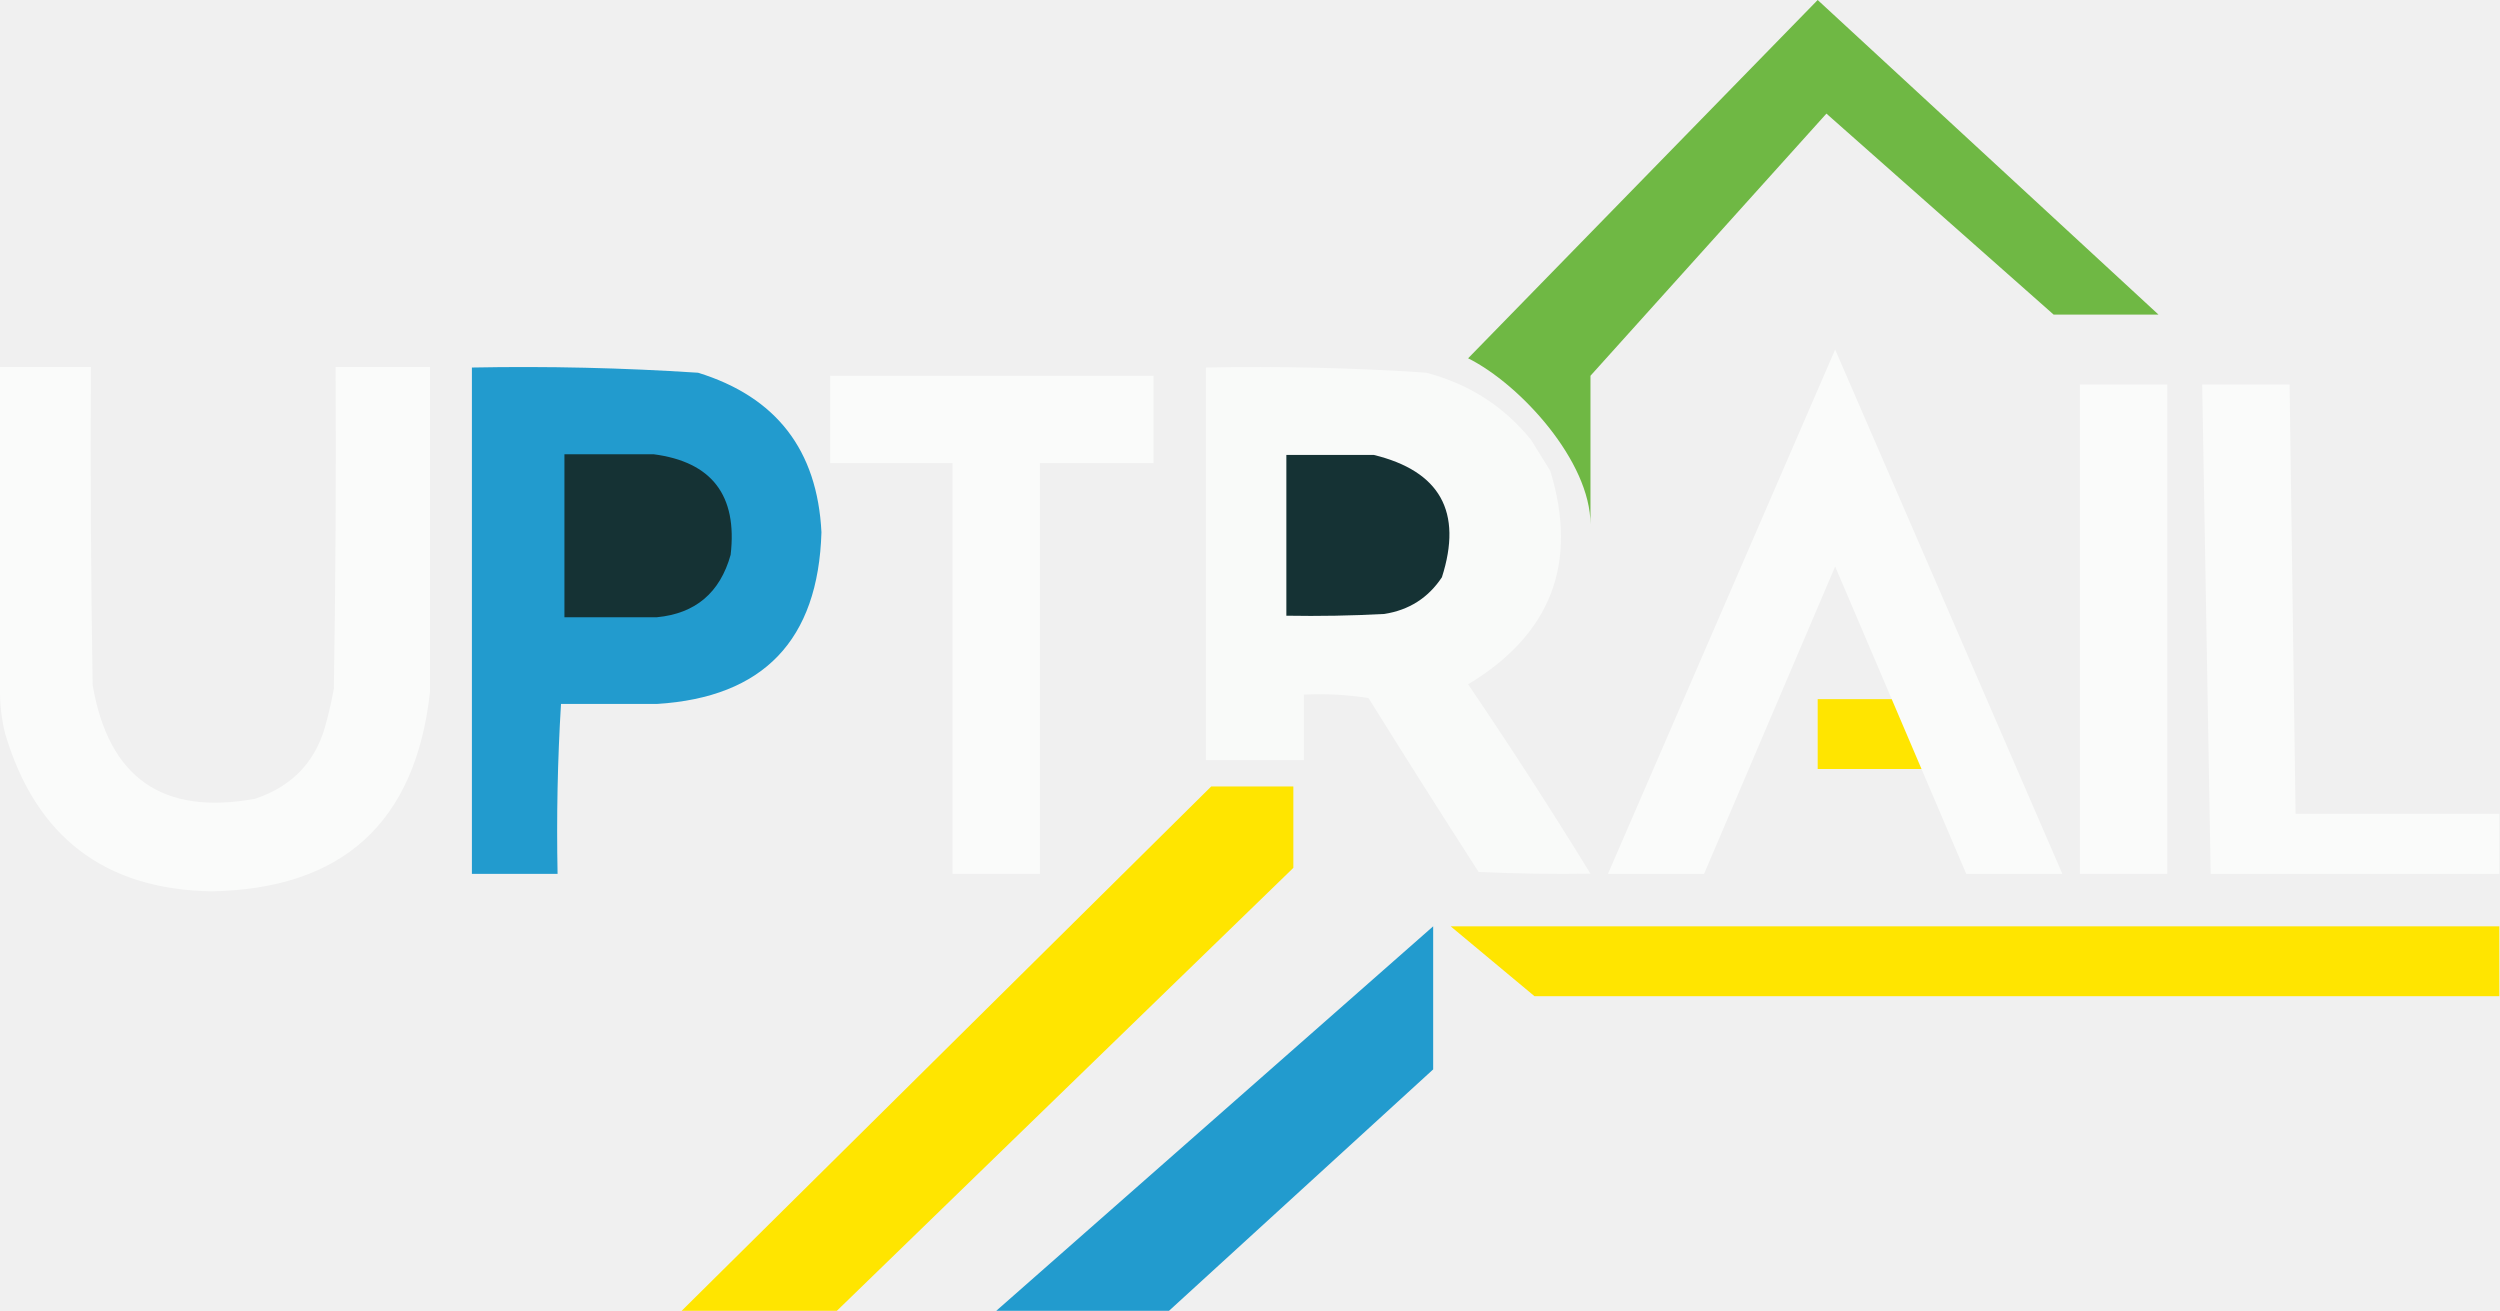
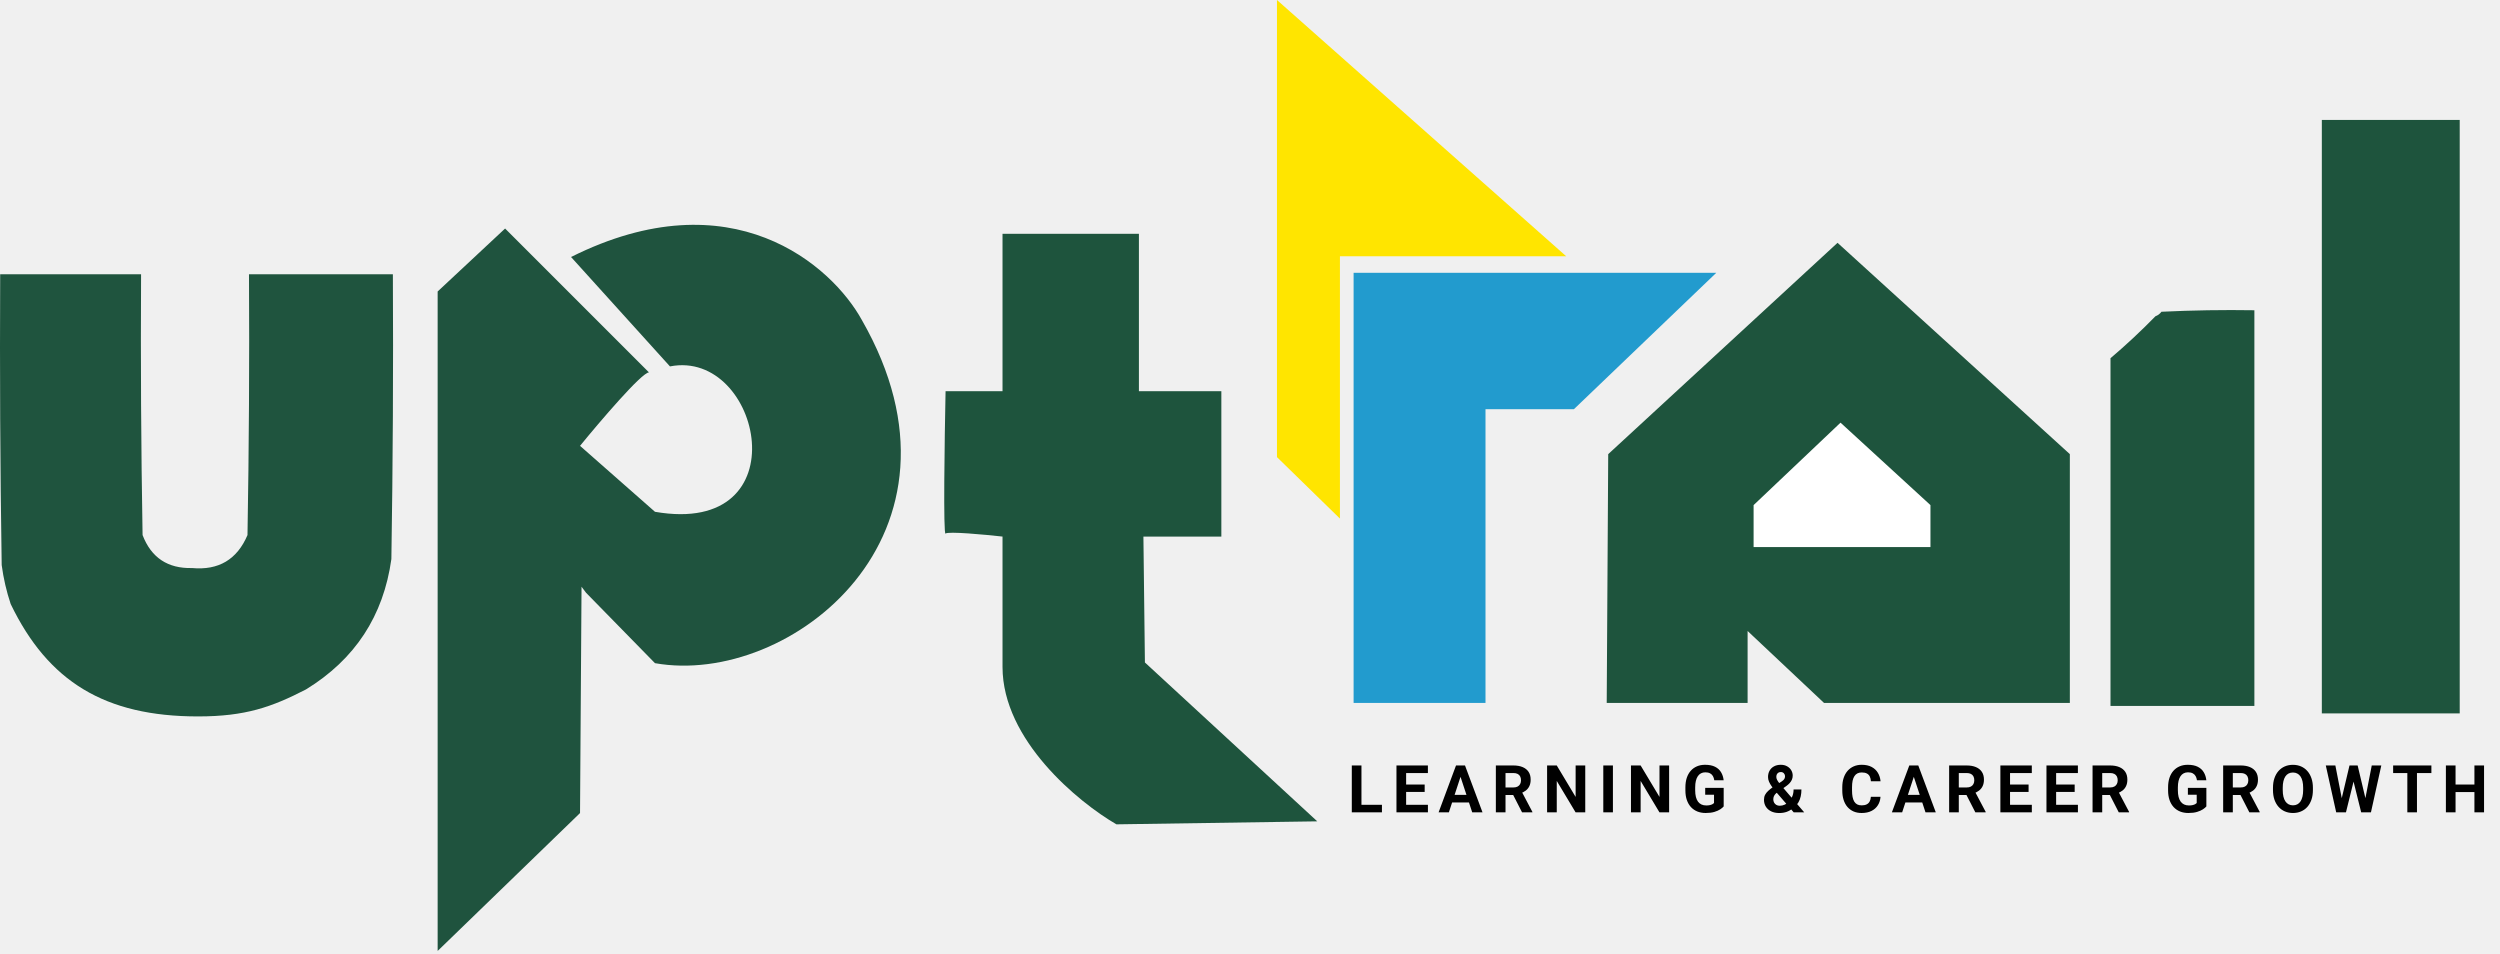
- <svg xmlns="http://www.w3.org/2000/svg" width="822" height="431" viewBox="0 0 822 431" fill="none">
-   <path fill-rule="evenodd" clip-rule="evenodd" d="M155.16 120.844C179.989 120.365 204.779 120.935 229.529 122.554C255.223 130.496 268.745 147.981 270.093 175.01C269.04 210.477 251.011 229.292 216.007 231.457C205.491 231.457 194.973 231.457 184.457 231.457C183.334 249.882 182.958 268.507 183.33 287.333C173.94 287.333 164.55 287.333 155.16 287.333C155.16 231.836 155.16 176.341 155.16 120.844Z" fill="#229BCE" />
-   <path fill-rule="evenodd" clip-rule="evenodd" d="M214.881 149.353C234.06 151.856 242.511 162.879 240.234 182.422C236.747 194.889 228.672 201.731 216.007 202.948C205.866 202.948 195.725 202.948 185.584 202.948C185.584 185.083 185.584 167.218 185.584 149.353C195.35 149.353 205.115 149.353 214.881 149.353Z" fill="#153234" />
-   <path fill-rule="evenodd" clip-rule="evenodd" d="M503.408 144.615C505.502 147.98 507.61 151.376 509.729 154.804C519.003 185.189 509.999 208.587 482.72 224.996C496.613 245.468 510.022 266.224 522.947 287.262C510.681 287.451 498.421 287.262 486.168 286.696C473.956 267.734 461.888 248.676 449.964 229.524C442.981 228.419 435.894 228.041 428.701 228.392C428.701 235.562 428.701 242.733 428.701 249.902C417.975 249.902 407.247 249.902 396.52 249.902C396.52 206.882 396.52 163.861 396.52 120.84C420.697 120.369 444.833 120.936 468.928 122.539C482.974 126.235 494.467 133.594 503.408 144.615Z" fill="#F9FAF9" />
-   <path fill-rule="evenodd" clip-rule="evenodd" d="M451.688 149.576C473.507 154.897 480.977 168.306 474.1 189.803C469.599 196.587 463.278 200.61 455.136 201.871C444.416 202.445 433.688 202.636 422.955 202.445C422.955 184.823 422.955 167.199 422.955 149.576C432.532 149.576 442.11 149.576 451.688 149.576Z" fill="#153234" />
-   <path fill-rule="evenodd" clip-rule="evenodd" d="M29.891 120.68C29.699 155.545 29.891 190.408 30.466 225.269C35.692 255.785 53.507 268.237 83.91 262.623C96.556 258.403 104.41 249.783 107.471 236.763C108.384 233.348 109.15 229.9 109.77 226.419C110.344 191.174 110.536 155.928 110.344 120.68C120.688 120.68 131.032 120.68 141.376 120.68C141.376 156.309 141.376 191.939 141.376 227.568C136.63 270.434 112.686 292.271 69.543 293.08C34.409 292.441 11.805 275.201 1.732 241.36C0.497 236.452 -0.078 231.472 0.008 226.419C0.008 191.172 0.008 155.927 0.008 120.68C9.97 120.68 19.93 120.68 29.891 120.68Z" fill="#FAFBFA" />
-   <path d="M379.28 123.553H272.967V152.287H313.193V287.333H341.927V152.287H379.28V123.553Z" fill="#FAFBFA" />
-   <path d="M597.653 252.853V229.867H623.513L632.133 252.853H597.653Z" fill="#FFE500" />
-   <path d="M560.3 287.333H528.693L603.4 114.933L678.107 287.333H646.5L603.4 186.271L560.3 287.333Z" fill="#FAFBFA" />
-   <path d="M712.587 126.427H683.853V287.333H712.587V126.427Z" fill="#FAFBFA" />
-   <path d="M752.813 126.427H724.08L726.871 287.333H821.773V267.573H754.784L752.813 126.427Z" fill="#FAFBFA" />
-   <path d="M522.947 172.4C522.947 151.712 499.96 126.427 482.72 117.807L597.653 0L709.713 103.44H675.233L600.527 37.353L522.947 123.553V172.4Z" fill="#6FB844" />
-   <path d="M504.557 327.56L476.973 304.573H821.773V327.56H504.557Z" fill="#FFE500" />
-   <path d="M384.358 431H327.56L471.227 304.573V351.616L384.358 431Z" fill="#229BCE" />
-   <path d="M275.154 431H224.12L398.235 258.6H425.253V285.352L275.154 431Z" fill="#FFE500" />
+ <svg xmlns="http://www.w3.org/2000/svg" width="834" height="318" viewBox="0 0 834 318" fill="none">
+   <path fill-rule="evenodd" clip-rule="evenodd" d="M0.063 91.5C15.73 91.5 31.396 91.5 47.063 91.5C46.896 120.502 47.063 149.502 47.563 178.5C50.451 186.031 55.951 189.697 64.063 189.5C72.933 190.317 79.099 186.651 82.563 178.5C83.063 149.502 83.23 120.502 83.063 91.5C99.063 91.5 115.063 91.5 131.063 91.5C131.23 123.168 131.063 154.835 130.563 186.5C127.925 205.476 118.425 219.976 102.063 230C90.614 235.897 81.855 239 66.063 239C35.063 239 16.068 227.424 3.563 201.5C2.15 197.261 1.15 192.928 0.563 188.5C0.063 156.168 -0.104 123.835 0.063 91.5Z" fill="#1F543E" />
+   <path d="M495.562 234.5H451.562V91H572.562L525.062 136.5H495.562V234.5Z" fill="#229BCE" />
+   <path fill-rule="evenodd" clip-rule="evenodd" d="M752.062 103.5C752.062 147.5 752.062 191.5 752.062 235.5C736.062 235.5 720.062 235.5 704.062 235.5C704.062 196.833 704.062 158.167 704.062 119.5C709.294 115.056 714.294 110.39 719.062 105.5C719.851 105.217 720.518 104.717 721.062 104C731.391 103.5 741.724 103.334 752.062 103.5Z" fill="#1E543D" />
+   <path fill-rule="evenodd" clip-rule="evenodd" d="M820.562 40C820.562 106 820.562 172 820.562 238C805.233 238 789.892 238 774.562 238C774.562 172 774.562 106 774.562 40C789.892 40 805.233 40 820.562 40Z" fill="#1E543D" />
+   <path d="M461.014 268.486V271H453.14V268.486H461.014ZM454.182 255.359V271H450.959V255.359H454.182ZM476.356 268.486V271H468.031V268.486H476.356ZM469.084 255.359V271H465.861V255.359H469.084ZM475.271 261.729V264.179H468.031V261.729H475.271ZM476.346 255.359V257.884H468.031V255.359H476.346ZM487.596 258.034L483.342 271H479.915L485.727 255.359H487.907L487.596 258.034ZM491.13 271L486.865 258.034L486.521 255.359H488.724L494.567 271H491.13ZM490.937 265.178V267.702H482.676V265.178H490.937ZM499.018 255.359H504.851C506.047 255.359 507.074 255.538 507.934 255.896C508.8 256.255 509.466 256.785 509.932 257.486C510.397 258.188 510.63 259.051 510.63 260.075C510.63 260.913 510.487 261.633 510.2 262.234C509.921 262.829 509.523 263.326 509.008 263.728C508.499 264.121 507.901 264.437 507.214 264.673L506.193 265.21H501.123L501.102 262.696H504.872C505.438 262.696 505.907 262.596 506.279 262.396C506.652 262.195 506.931 261.916 507.117 261.558C507.311 261.2 507.407 260.784 507.407 260.312C507.407 259.81 507.314 259.377 507.128 259.012C506.942 258.646 506.659 258.367 506.279 258.174C505.9 257.98 505.424 257.884 504.851 257.884H502.24V271H499.018V255.359ZM507.762 271L504.195 264.028L507.601 264.007L511.21 270.85V271H507.762ZM528.841 255.359V271H525.618L519.334 260.516V271H516.111V255.359H519.334L525.629 265.854V255.359H528.841ZM538.071 255.359V271H534.859V255.359H538.071ZM556.819 255.359V271H553.597L547.312 260.516V271H544.09V255.359H547.312L553.607 265.854V255.359H556.819ZM575.02 262.825V269.023C574.776 269.317 574.4 269.636 573.892 269.979C573.383 270.316 572.728 270.606 571.926 270.85C571.124 271.093 570.153 271.215 569.015 271.215C568.005 271.215 567.085 271.05 566.254 270.721C565.423 270.384 564.707 269.894 564.105 269.249C563.511 268.604 563.053 267.817 562.73 266.886C562.408 265.948 562.247 264.877 562.247 263.674V262.696C562.247 261.493 562.401 260.423 562.709 259.484C563.024 258.546 563.472 257.755 564.052 257.11C564.632 256.466 565.323 255.975 566.125 255.639C566.927 255.302 567.819 255.134 568.8 255.134C570.16 255.134 571.278 255.356 572.151 255.8C573.025 256.237 573.691 256.845 574.149 257.626C574.615 258.399 574.901 259.287 575.009 260.29H571.883C571.804 259.76 571.654 259.298 571.432 258.904C571.21 258.51 570.891 258.202 570.476 257.98C570.067 257.758 569.537 257.647 568.886 257.647C568.349 257.647 567.869 257.758 567.446 257.98C567.031 258.195 566.68 258.514 566.394 258.937C566.107 259.359 565.889 259.882 565.738 260.505C565.588 261.128 565.513 261.851 565.513 262.675V263.674C565.513 264.49 565.591 265.214 565.749 265.844C565.907 266.467 566.139 266.993 566.447 267.423C566.762 267.845 567.149 268.164 567.607 268.379C568.066 268.594 568.599 268.701 569.208 268.701C569.716 268.701 570.139 268.658 570.476 268.572C570.819 268.486 571.095 268.382 571.303 268.261C571.518 268.132 571.682 268.01 571.797 267.896V265.124H568.854V262.825H575.02ZM591.364 262.632L594.372 260.688C594.816 260.394 595.113 260.111 595.264 259.839C595.414 259.567 595.489 259.262 595.489 258.926C595.489 258.589 595.364 258.278 595.113 257.991C594.863 257.698 594.512 257.551 594.061 257.551C593.738 257.551 593.466 257.626 593.244 257.776C593.022 257.92 592.854 258.113 592.739 258.356C592.632 258.6 592.578 258.872 592.578 259.173C592.578 259.495 592.664 259.825 592.836 260.161C593.008 260.491 593.241 260.841 593.534 261.214C593.828 261.579 594.154 261.977 594.512 262.406L601.892 271H598.379L592.363 264.039C591.855 263.409 591.411 262.832 591.031 262.31C590.652 261.78 590.354 261.264 590.14 260.763C589.925 260.261 589.817 259.746 589.817 259.216C589.817 258.399 589.993 257.687 590.344 257.078C590.695 256.462 591.189 255.986 591.826 255.649C592.464 255.306 593.212 255.134 594.071 255.134C594.881 255.134 595.582 255.302 596.177 255.639C596.771 255.968 597.229 256.405 597.552 256.949C597.881 257.493 598.046 258.091 598.046 258.743C598.046 259.23 597.956 259.681 597.777 260.097C597.598 260.505 597.351 260.884 597.036 261.235C596.721 261.579 596.359 261.898 595.951 262.191L592.524 264.63C592.259 264.873 592.059 265.113 591.923 265.35C591.787 265.586 591.694 265.812 591.644 266.026C591.593 266.234 591.568 266.435 591.568 266.628C591.568 267.043 591.658 267.416 591.837 267.745C592.016 268.075 592.267 268.332 592.589 268.519C592.911 268.705 593.287 268.798 593.717 268.798C594.304 268.798 594.873 268.669 595.425 268.411C595.976 268.153 596.47 267.785 596.907 267.305C597.344 266.818 597.691 266.241 597.949 265.575C598.207 264.909 598.336 264.175 598.336 263.373H600.957C600.957 264.175 600.878 264.938 600.721 265.661C600.563 266.377 600.309 267.043 599.958 267.659C599.607 268.268 599.142 268.809 598.562 269.281C598.519 269.317 598.458 269.371 598.379 269.442C598.307 269.507 598.246 269.557 598.196 269.593C597.509 270.144 596.793 270.556 596.048 270.828C595.303 271.093 594.472 271.226 593.556 271.226C592.51 271.226 591.604 271.036 590.838 270.656C590.079 270.277 589.492 269.754 589.076 269.088C588.668 268.422 588.464 267.659 588.464 266.8C588.464 266.17 588.586 265.622 588.829 265.156C589.08 264.684 589.424 264.247 589.86 263.846C590.297 263.445 590.799 263.04 591.364 262.632ZM624.123 265.812H627.335C627.271 266.864 626.98 267.799 626.465 268.615C625.956 269.432 625.244 270.069 624.327 270.527C623.418 270.986 622.322 271.215 621.04 271.215C620.037 271.215 619.139 271.043 618.344 270.699C617.549 270.348 616.868 269.847 616.303 269.195C615.744 268.544 615.318 267.756 615.024 266.832C614.731 265.908 614.584 264.873 614.584 263.728V262.643C614.584 261.497 614.734 260.462 615.035 259.538C615.343 258.607 615.78 257.816 616.346 257.164C616.919 256.512 617.603 256.011 618.397 255.66C619.192 255.309 620.08 255.134 621.062 255.134C622.365 255.134 623.464 255.37 624.359 255.843C625.262 256.315 625.96 256.967 626.454 257.798C626.955 258.629 627.256 259.574 627.356 260.634H624.134C624.098 260.004 623.973 259.47 623.758 259.033C623.543 258.589 623.217 258.256 622.78 258.034C622.351 257.805 621.778 257.69 621.062 257.69C620.524 257.69 620.055 257.791 619.654 257.991C619.253 258.192 618.917 258.496 618.645 258.904C618.372 259.312 618.168 259.828 618.032 260.451C617.903 261.067 617.839 261.79 617.839 262.621V263.728C617.839 264.537 617.9 265.249 618.021 265.865C618.143 266.474 618.329 266.99 618.58 267.412C618.838 267.827 619.167 268.143 619.568 268.357C619.977 268.565 620.467 268.669 621.04 268.669C621.713 268.669 622.268 268.562 622.705 268.347C623.142 268.132 623.475 267.813 623.704 267.391C623.94 266.968 624.08 266.442 624.123 265.812ZM638.811 258.034L634.557 271H631.13L636.941 255.359H639.122L638.811 258.034ZM642.345 271L638.08 258.034L637.736 255.359H639.938L645.782 271H642.345ZM642.151 265.178V267.702H633.891V265.178H642.151ZM650.232 255.359H656.065C657.261 255.359 658.289 255.538 659.148 255.896C660.015 256.255 660.681 256.785 661.146 257.486C661.612 258.188 661.845 259.051 661.845 260.075C661.845 260.913 661.701 261.633 661.415 262.234C661.136 262.829 660.738 263.326 660.223 263.728C659.714 264.121 659.116 264.437 658.429 264.673L657.408 265.21H652.338L652.316 262.696H656.087C656.653 262.696 657.122 262.596 657.494 262.396C657.867 262.195 658.146 261.916 658.332 261.558C658.525 261.2 658.622 260.784 658.622 260.312C658.622 259.81 658.529 259.377 658.343 259.012C658.157 258.646 657.874 258.367 657.494 258.174C657.115 257.98 656.638 257.884 656.065 257.884H653.455V271H650.232V255.359ZM658.977 271L655.41 264.028L658.815 264.007L662.425 270.85V271H658.977ZM677.821 268.486V271H669.496V268.486H677.821ZM670.549 255.359V271H667.326V255.359H670.549ZM676.736 261.729V264.179H669.496V261.729H676.736ZM677.811 255.359V257.884H669.496V255.359H677.811ZM693.196 268.486V271H684.871V268.486H693.196ZM685.924 255.359V271H682.701V255.359H685.924ZM692.111 261.729V264.179H684.871V261.729H692.111ZM693.186 255.359V257.884H684.871V255.359H693.186ZM698.076 255.359H703.909C705.105 255.359 706.133 255.538 706.992 255.896C707.859 256.255 708.525 256.785 708.99 257.486C709.456 258.188 709.688 259.051 709.688 260.075C709.688 260.913 709.545 261.633 709.259 262.234C708.979 262.829 708.582 263.326 708.066 263.728C707.558 264.121 706.96 264.437 706.272 264.673L705.252 265.21H700.182L700.16 262.696H703.931C704.496 262.696 704.965 262.596 705.338 262.396C705.71 262.195 705.99 261.916 706.176 261.558C706.369 261.2 706.466 260.784 706.466 260.312C706.466 259.81 706.373 259.377 706.187 259.012C706 258.646 705.717 258.367 705.338 258.174C704.958 257.98 704.482 257.884 703.909 257.884H701.299V271H698.076V255.359ZM706.82 271L703.254 264.028L706.659 264.007L710.269 270.85V271H706.82ZM736.045 262.825V269.023C735.801 269.317 735.425 269.636 734.917 269.979C734.409 270.316 733.753 270.606 732.951 270.85C732.149 271.093 731.179 271.215 730.04 271.215C729.03 271.215 728.11 271.05 727.279 270.721C726.449 270.384 725.732 269.894 725.131 269.249C724.536 268.604 724.078 267.817 723.756 266.886C723.434 265.948 723.272 264.877 723.272 263.674V262.696C723.272 261.493 723.426 260.423 723.734 259.484C724.049 258.546 724.497 257.755 725.077 257.11C725.657 256.466 726.348 255.975 727.15 255.639C727.952 255.302 728.844 255.134 729.825 255.134C731.186 255.134 732.303 255.356 733.177 255.8C734.05 256.237 734.716 256.845 735.175 257.626C735.64 258.399 735.927 259.287 736.034 260.29H732.908C732.829 259.76 732.679 259.298 732.457 258.904C732.235 258.51 731.916 258.202 731.501 257.98C731.093 257.758 730.563 257.647 729.911 257.647C729.374 257.647 728.894 257.758 728.472 257.98C728.056 258.195 727.705 258.514 727.419 258.937C727.132 259.359 726.914 259.882 726.764 260.505C726.613 261.128 726.538 261.851 726.538 262.675V263.674C726.538 264.49 726.617 265.214 726.774 265.844C726.932 266.467 727.165 266.993 727.473 267.423C727.788 267.845 728.174 268.164 728.633 268.379C729.091 268.594 729.625 268.701 730.233 268.701C730.742 268.701 731.164 268.658 731.501 268.572C731.845 268.486 732.12 268.382 732.328 268.261C732.543 268.132 732.708 268.01 732.822 267.896V265.124H729.879V262.825H736.045ZM741.645 255.359H747.478C748.674 255.359 749.701 255.538 750.561 255.896C751.427 256.255 752.093 256.785 752.559 257.486C753.024 258.188 753.257 259.051 753.257 260.075C753.257 260.913 753.114 261.633 752.827 262.234C752.548 262.829 752.15 263.326 751.635 263.728C751.126 264.121 750.528 264.437 749.841 264.673L748.82 265.21H743.75L743.729 262.696H747.499C748.065 262.696 748.534 262.596 748.906 262.396C749.279 262.195 749.558 261.916 749.744 261.558C749.938 261.2 750.034 260.784 750.034 260.312C750.034 259.81 749.941 259.377 749.755 259.012C749.569 258.646 749.286 258.367 748.906 258.174C748.527 257.98 748.05 257.884 747.478 257.884H744.867V271H741.645V255.359ZM750.389 271L746.822 264.028L750.228 264.007L753.837 270.85V271H750.389ZM771.586 262.814V263.556C771.586 264.744 771.425 265.812 771.103 266.757C770.78 267.702 770.326 268.508 769.738 269.174C769.151 269.833 768.449 270.338 767.633 270.688C766.824 271.039 765.925 271.215 764.937 271.215C763.955 271.215 763.057 271.039 762.24 270.688C761.431 270.338 760.729 269.833 760.135 269.174C759.54 268.508 759.078 267.702 758.749 266.757C758.427 265.812 758.266 264.744 758.266 263.556V262.814C758.266 261.618 758.427 260.551 758.749 259.613C759.071 258.668 759.526 257.862 760.113 257.196C760.708 256.53 761.41 256.022 762.219 255.671C763.035 255.32 763.934 255.145 764.915 255.145C765.903 255.145 766.802 255.32 767.611 255.671C768.428 256.022 769.13 256.53 769.717 257.196C770.311 257.862 770.77 258.668 771.092 259.613C771.421 260.551 771.586 261.618 771.586 262.814ZM768.331 263.556V262.793C768.331 261.962 768.256 261.232 768.105 260.602C767.955 259.971 767.733 259.441 767.439 259.012C767.146 258.582 766.788 258.26 766.365 258.045C765.943 257.823 765.459 257.712 764.915 257.712C764.371 257.712 763.887 257.823 763.465 258.045C763.049 258.26 762.695 258.582 762.401 259.012C762.115 259.441 761.896 259.971 761.746 260.602C761.596 261.232 761.521 261.962 761.521 262.793V263.556C761.521 264.379 761.596 265.11 761.746 265.747C761.896 266.377 762.118 266.911 762.412 267.348C762.706 267.777 763.064 268.103 763.486 268.325C763.909 268.547 764.392 268.658 764.937 268.658C765.481 268.658 765.964 268.547 766.387 268.325C766.809 268.103 767.164 267.777 767.45 267.348C767.737 266.911 767.955 266.377 768.105 265.747C768.256 265.11 768.331 264.379 768.331 263.556ZM780.677 268.519L783.792 255.359H785.532L785.93 257.551L782.61 271H780.741L780.677 268.519ZM779.076 255.359L781.654 268.519L781.439 271H779.355L775.886 255.359H779.076ZM788.669 268.465L791.215 255.359H794.405L790.946 271H788.862L788.669 268.465ZM786.51 255.359L789.646 268.572L789.561 271H787.691L784.351 257.54L784.78 255.359H786.51ZM806.3 255.359V271H803.088V255.359H806.3ZM811.112 255.359V257.884H798.351V255.359H811.112ZM826.38 261.729V264.243H818.216V261.729H826.38ZM819.172 255.359V271H815.949V255.359H819.172ZM828.679 255.359V271H825.467V255.359H828.679Z" fill="black" />
+   <path d="M218.5 221.235L195.5 197.735L194 195.735L193.5 271.235L146 317.235V97.235L168.5 76.235L216.5 124.235C214.1 124.235 200.167 140.568 193.5 148.735L218.5 170.735C267.5 179.235 254 116.235 223.5 122.235L190.5 85.735C244.1 58.935 277.5 88.568 287.5 106.735C328.5 178.235 263.5 229.235 218.5 221.235Z" fill="#1F533E" />
+   <path d="M379.942 78H335.942H334.442V130.5H315.442C315.108 146.667 314.642 178.8 315.442 178C316.242 177.2 328.442 178.333 334.442 179V222.5C334.442 246.9 359.775 267.667 372.442 275L439.442 274L381.942 221L381.442 179H407.442V130.5H379.942V78Z" fill="#1E543D" />
+   <path d="M583 234.5H536L536.5 151.5L613 81L690.5 151.5V234.5H608.5L583 210.5V234.5Z" fill="#1E543D" />
+   <path d="M585 182.5V168.5L614 141L644 168.5V182.5H585Z" fill="white" />
+   <path d="M447 173L426 152.5V0L522.5 85.5H447V173Z" fill="#FFE500" />
</svg>
